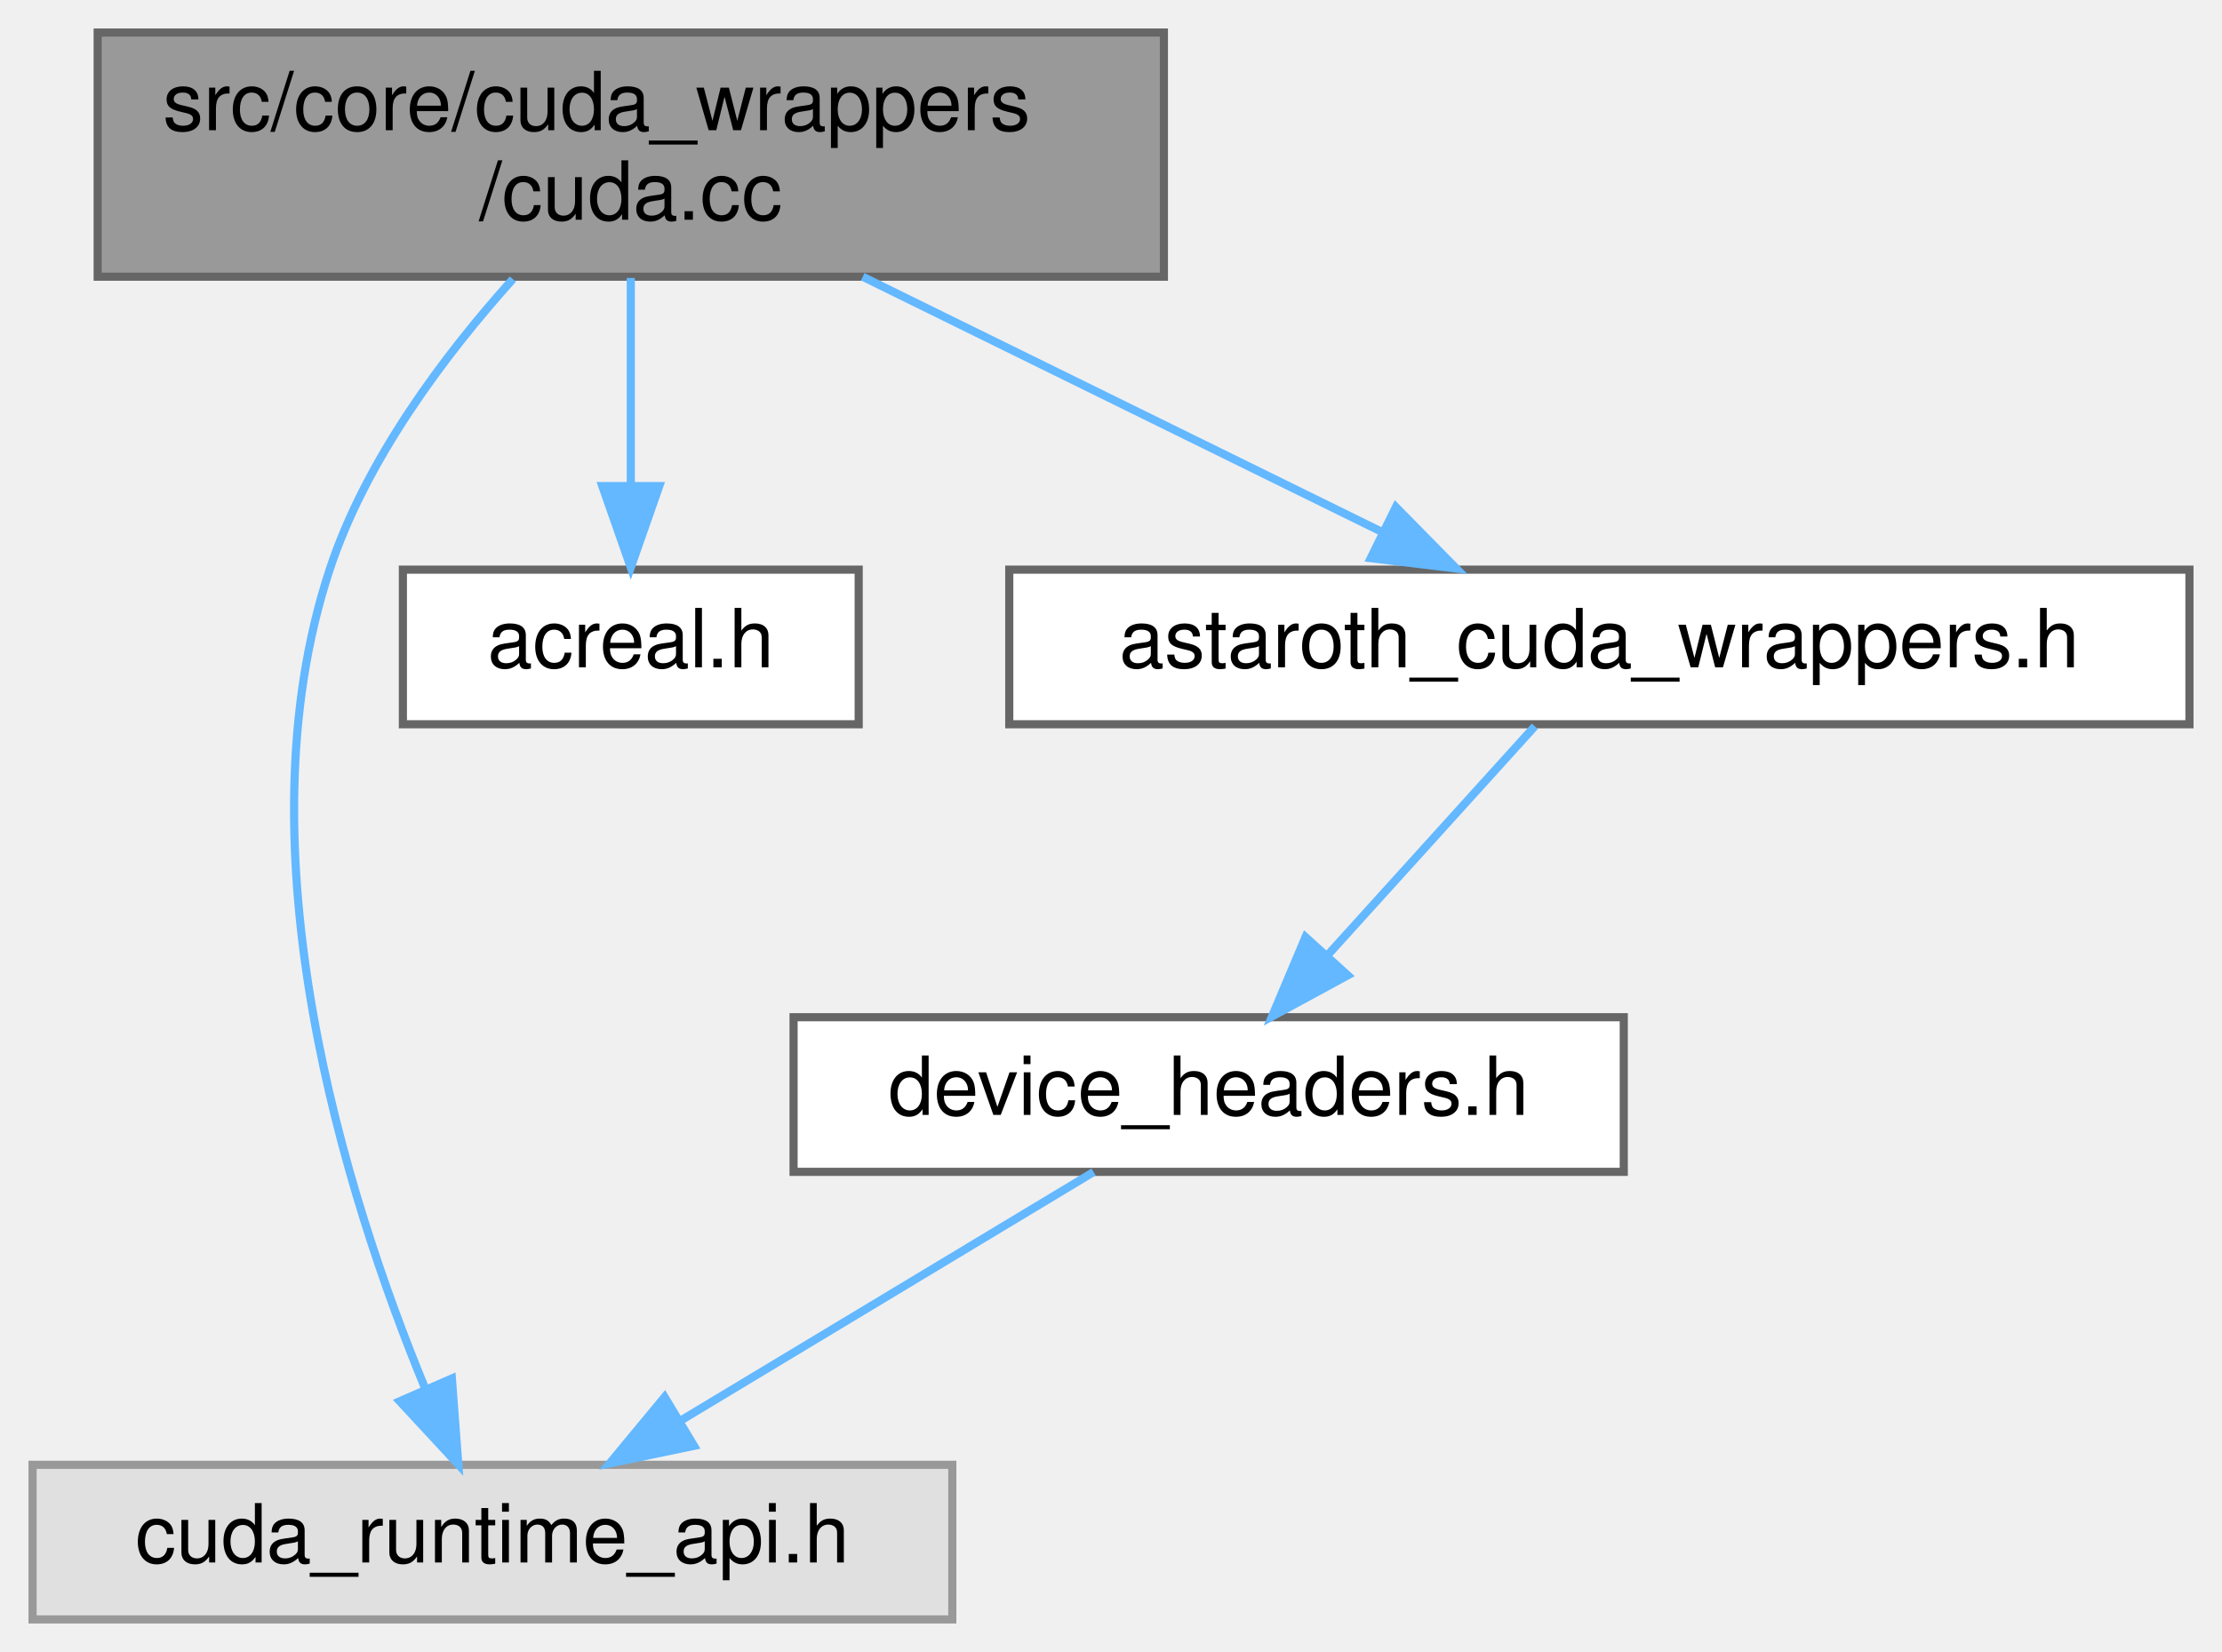
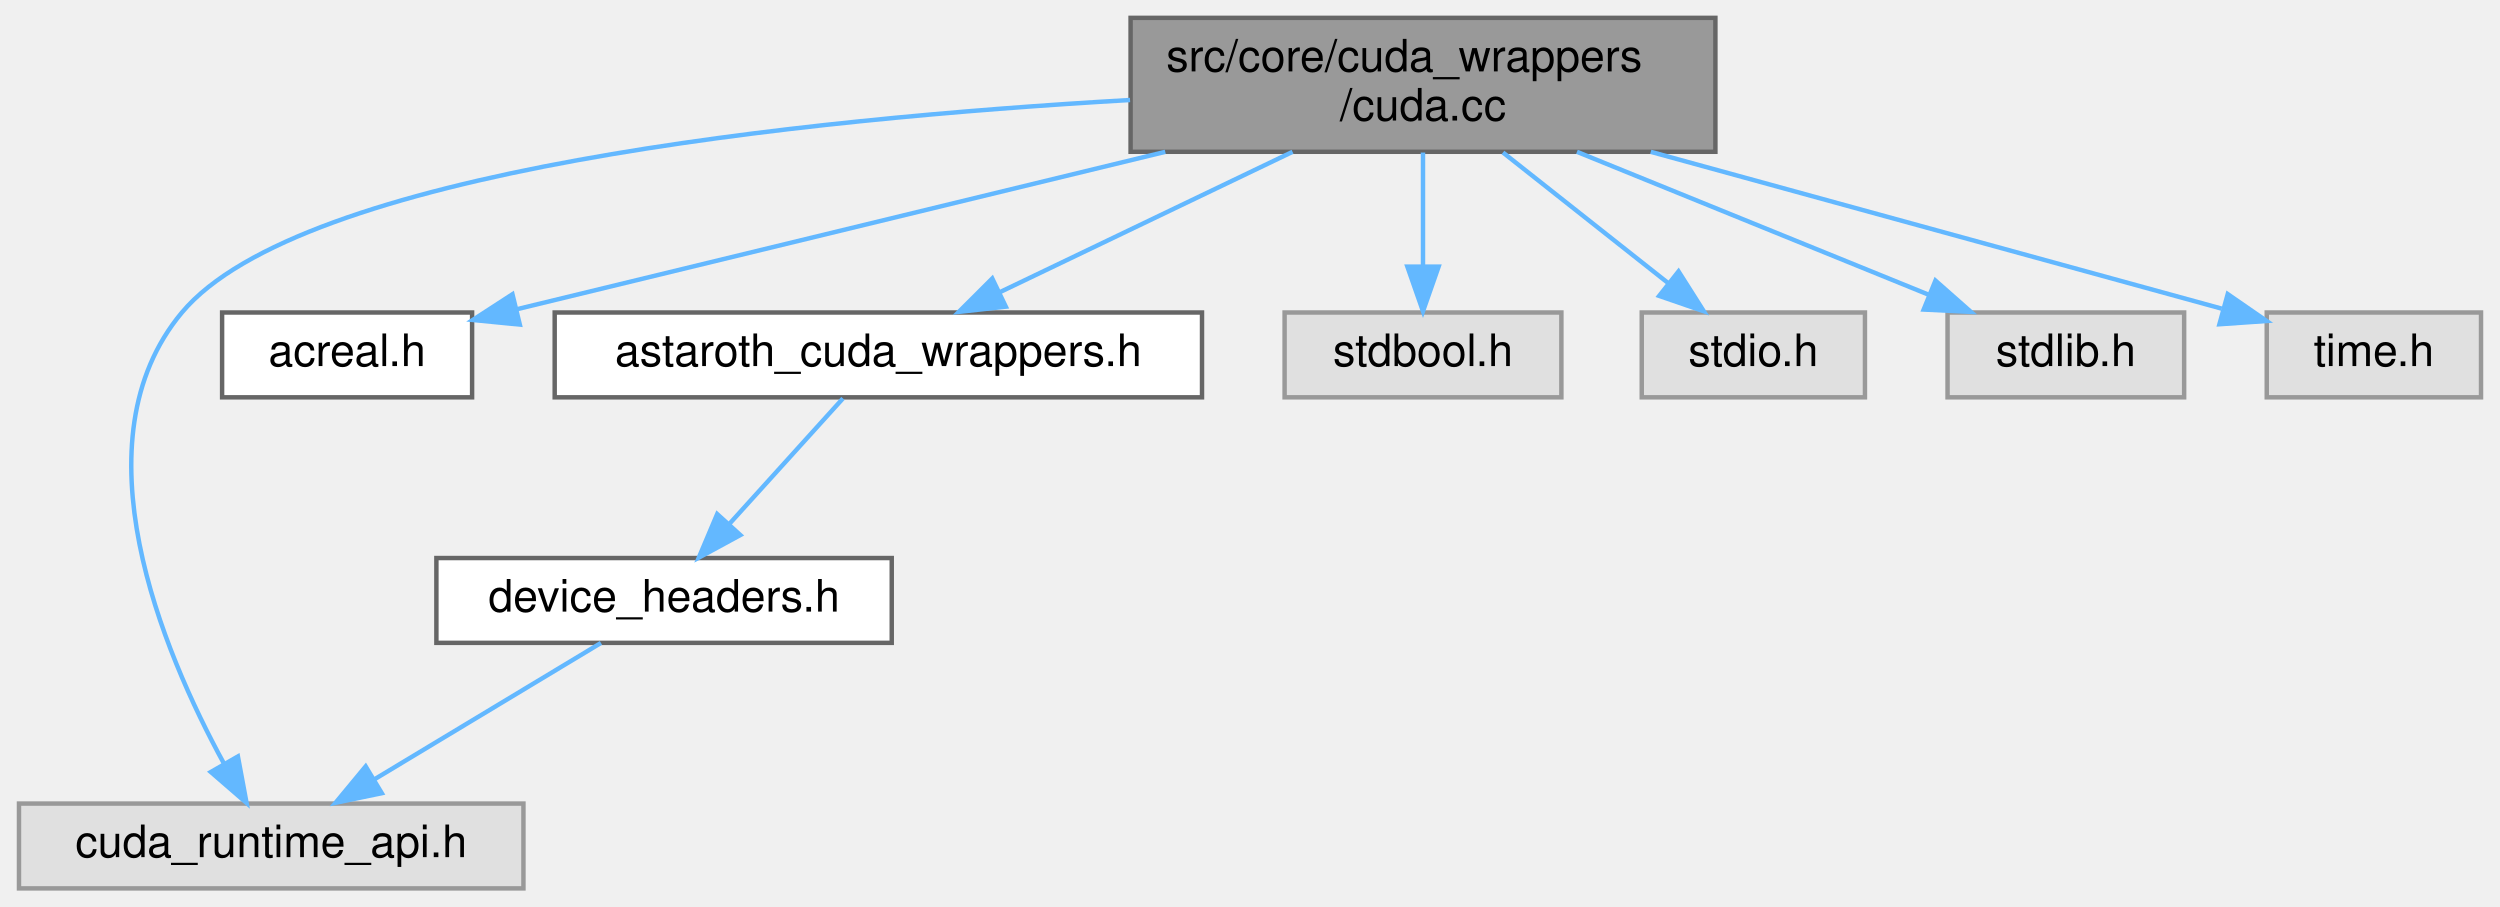
- <svg xmlns="http://www.w3.org/2000/svg" xmlns:xlink="http://www.w3.org/1999/xlink" width="273pt" height="203pt" viewBox="0.00 0.00 273.00 203.00">
+ <svg xmlns="http://www.w3.org/2000/svg" xmlns:xlink="http://www.w3.org/1999/xlink" width="560pt" height="203pt" viewBox="0.00 0.00 559.50 203.00">
  <g id="graph0" class="graph" transform="scale(1 1) rotate(0) translate(4 199)">
    <g id="Node000001" class="node">
      <g id="a_Node000001">
        <a xlink:title=" ">
-           <polygon fill="#999999" stroke="#666666" points="139,-195 8,-195 8,-165 139,-165 139,-195" />
-           <text text-anchor="start" x="16" y="-183" font-family="Helvetica,sans-Serif" font-size="10.00">src/core/cuda_wrappers</text>
-           <text text-anchor="middle" x="73.5" y="-172" font-family="Helvetica,sans-Serif" font-size="10.00">/cuda.cc</text>
+           <polygon fill="#999999" stroke="#666666" points="380,-195 249,-195 249,-165 380,-165 380,-195" />
+           <text text-anchor="start" x="257" y="-183" font-family="Helvetica,sans-Serif" font-size="10.00">src/core/cuda_wrappers</text>
+           <text text-anchor="middle" x="314.5" y="-172" font-family="Helvetica,sans-Serif" font-size="10.00">/cuda.cc</text>
        </a>
      </g>
    </g>
    <g id="Node000002" class="node">
      <g id="a_Node000002">
        <a xlink:title=" ">
          <polygon fill="#e0e0e0" stroke="#999999" points="113,-19 0,-19 0,0 113,0 113,-19" />
          <text text-anchor="middle" x="56.5" y="-7" font-family="Helvetica,sans-Serif" font-size="10.00">cuda_runtime_api.h</text>
        </a>
      </g>
    </g>
    <g id="edge1_Node000001_Node000002" class="edge">
      <g id="a_edge1_Node000001_Node000002">
        <a xlink:title=" ">
-           <path fill="none" stroke="#63b8ff" d="M59.01,-164.7C50.66,-155.41 40.96,-142.54 36.5,-129 25.11,-94.46 38.5,-52.02 48.21,-28.45" />
-           <polygon fill="#63b8ff" stroke="#63b8ff" points="51.52,-29.61 52.31,-19.04 45.11,-26.81 51.52,-29.61" />
+           <path fill="none" stroke="#63b8ff" d="M248.88,-176.6C175.39,-172.36 63.04,-160.74 36.5,-129 12.4,-100.17 32.1,-53.26 45.91,-27.97" />
+           <polygon fill="#63b8ff" stroke="#63b8ff" points="49.04,-29.56 50.98,-19.14 42.97,-26.07 49.04,-29.56" />
        </a>
      </g>
    </g>
    <g id="Node000003" class="node">
      <g id="a_Node000003">
        <a xlink:href="acreal_8h.html" target="_top" xlink:title=" ">
          <polygon fill="white" stroke="#666666" points="101.5,-129 45.5,-129 45.5,-110 101.5,-110 101.5,-129" />
          <text text-anchor="middle" x="73.5" y="-117" font-family="Helvetica,sans-Serif" font-size="10.00">acreal.h</text>
        </a>
      </g>
    </g>
    <g id="edge2_Node000001_Node000003" class="edge">
      <g id="a_edge2_Node000001_Node000003">
        <a xlink:title=" ">
-           <path fill="none" stroke="#63b8ff" d="M73.5,-164.84C73.5,-157.21 73.5,-147.7 73.5,-139.45" />
-           <polygon fill="#63b8ff" stroke="#63b8ff" points="77,-139.27 73.5,-129.27 70,-139.27 77,-139.27" />
+           <path fill="none" stroke="#63b8ff" d="M256.77,-164.99C211.78,-154.07 150.58,-139.21 111.55,-129.74" />
+           <polygon fill="#63b8ff" stroke="#63b8ff" points="112.19,-126.29 101.65,-127.33 110.54,-133.09 112.19,-126.29" />
        </a>
      </g>
    </g>
    <g id="Node000004" class="node">
      <g id="a_Node000004">
        <a xlink:href="astaroth__cuda__wrappers_8h.html" target="_top" xlink:title=" ">
          <polygon fill="white" stroke="#666666" points="265,-129 120,-129 120,-110 265,-110 265,-129" />
          <text text-anchor="middle" x="192.5" y="-117" font-family="Helvetica,sans-Serif" font-size="10.00">astaroth_cuda_wrappers.h</text>
        </a>
      </g>
    </g>
    <g id="edge3_Node000001_Node000004" class="edge">
      <g id="a_edge3_Node000001_Node000004">
        <a xlink:title=" ">
-           <path fill="none" stroke="#63b8ff" d="M102,-164.99C121.41,-155.45 146.93,-142.9 165.92,-133.57" />
-           <polygon fill="#63b8ff" stroke="#63b8ff" points="167.5,-136.69 174.93,-129.14 164.41,-130.41 167.5,-136.69" />
+           <path fill="none" stroke="#63b8ff" d="M285.28,-164.99C265.38,-155.45 239.22,-142.9 219.75,-133.57" />
+           <polygon fill="#63b8ff" stroke="#63b8ff" points="221.05,-130.31 210.52,-129.14 218.02,-136.62 221.05,-130.31" />
+         </a>
+       </g>
+     </g>
+     <g id="Node000006" class="node">
+       <g id="a_Node000006">
+         <a xlink:title=" ">
+           <polygon fill="#e0e0e0" stroke="#999999" points="345.5,-129 283.5,-129 283.5,-110 345.5,-110 345.5,-129" />
+           <text text-anchor="middle" x="314.5" y="-117" font-family="Helvetica,sans-Serif" font-size="10.00">stdbool.h</text>
+         </a>
+       </g>
+     </g>
+     <g id="edge6_Node000001_Node000006" class="edge">
+       <g id="a_edge6_Node000001_Node000006">
+         <a xlink:title=" ">
+           <path fill="none" stroke="#63b8ff" d="M314.5,-164.84C314.5,-157.21 314.5,-147.7 314.5,-139.45" />
+           <polygon fill="#63b8ff" stroke="#63b8ff" points="318,-139.27 314.5,-129.27 311,-139.27 318,-139.27" />
+         </a>
+       </g>
+     </g>
+     <g id="Node000007" class="node">
+       <g id="a_Node000007">
+         <a xlink:title=" ">
+           <polygon fill="#e0e0e0" stroke="#999999" points="413.5,-129 363.5,-129 363.5,-110 413.5,-110 413.5,-129" />
+           <text text-anchor="middle" x="388.5" y="-117" font-family="Helvetica,sans-Serif" font-size="10.00">stdio.h</text>
+         </a>
+       </g>
+     </g>
+     <g id="edge7_Node000001_Node000007" class="edge">
+       <g id="a_edge7_Node000001_Node000007">
+         <a xlink:title=" ">
+           <path fill="none" stroke="#63b8ff" d="M332.41,-164.84C343.59,-156 357.98,-144.63 369.38,-135.62" />
+           <polygon fill="#63b8ff" stroke="#63b8ff" points="371.74,-138.21 377.41,-129.27 367.4,-132.72 371.74,-138.21" />
+         </a>
+       </g>
+     </g>
+     <g id="Node000008" class="node">
+       <g id="a_Node000008">
+         <a xlink:title=" ">
+           <polygon fill="#e0e0e0" stroke="#999999" points="485,-129 432,-129 432,-110 485,-110 485,-129" />
+           <text text-anchor="middle" x="458.5" y="-117" font-family="Helvetica,sans-Serif" font-size="10.00">stdlib.h</text>
+         </a>
+       </g>
+     </g>
+     <g id="edge8_Node000001_Node000008" class="edge">
+       <g id="a_edge8_Node000001_Node000008">
+         <a xlink:title=" ">
+           <path fill="none" stroke="#63b8ff" d="M348.99,-164.99C373.02,-155.23 404.77,-142.33 427.9,-132.93" />
+           <polygon fill="#63b8ff" stroke="#63b8ff" points="429.29,-136.15 437.23,-129.14 426.65,-129.66 429.29,-136.15" />
+         </a>
+       </g>
+     </g>
+     <g id="Node000009" class="node">
+       <g id="a_Node000009">
+         <a xlink:title=" ">
+           <polygon fill="#e0e0e0" stroke="#999999" points="551.5,-129 503.5,-129 503.5,-110 551.5,-110 551.5,-129" />
+           <text text-anchor="middle" x="527.5" y="-117" font-family="Helvetica,sans-Serif" font-size="10.00">time.h</text>
+         </a>
+       </g>
+     </g>
+     <g id="edge9_Node000001_Node000009" class="edge">
+       <g id="a_edge9_Node000001_Node000009">
+         <a xlink:title=" ">
+           <path fill="none" stroke="#63b8ff" d="M365.52,-164.99C405.11,-154.11 458.9,-139.34 493.42,-129.86" />
+           <polygon fill="#63b8ff" stroke="#63b8ff" points="494.76,-133.12 503.47,-127.1 492.9,-126.37 494.76,-133.12" />
        </a>
      </g>
    </g>
    <g id="Node000005" class="node">
      <g id="a_Node000005">
        <a xlink:href="device__headers_8h.html" target="_top" xlink:title=" ">
          <polygon fill="white" stroke="#666666" points="195.5,-74 93.5,-74 93.5,-55 195.5,-55 195.5,-74" />
          <text text-anchor="middle" x="144.5" y="-62" font-family="Helvetica,sans-Serif" font-size="10.00">device_headers.h</text>
        </a>
      </g>
    </g>
    <g id="edge4_Node000004_Node000005" class="edge">
      <g id="a_edge4_Node000004_Node000005">
        <a xlink:title=" ">
          <path fill="none" stroke="#63b8ff" d="M184.57,-109.75C177.65,-102.11 167.43,-90.82 159.05,-81.56" />
          <polygon fill="#63b8ff" stroke="#63b8ff" points="161.59,-79.15 152.28,-74.09 156.4,-83.85 161.59,-79.15" />
        </a>
      </g>
    </g>
    <g id="edge5_Node000005_Node000002" class="edge">
      <g id="a_edge5_Node000005_Node000002">
        <a xlink:title=" ">
          <path fill="none" stroke="#63b8ff" d="M130.36,-54.98C116.71,-46.77 95.81,-34.18 79.72,-24.49" />
          <polygon fill="#63b8ff" stroke="#63b8ff" points="81.27,-21.33 70.9,-19.17 77.66,-27.33 81.27,-21.33" />
        </a>
      </g>
    </g>
  </g>
</svg>
